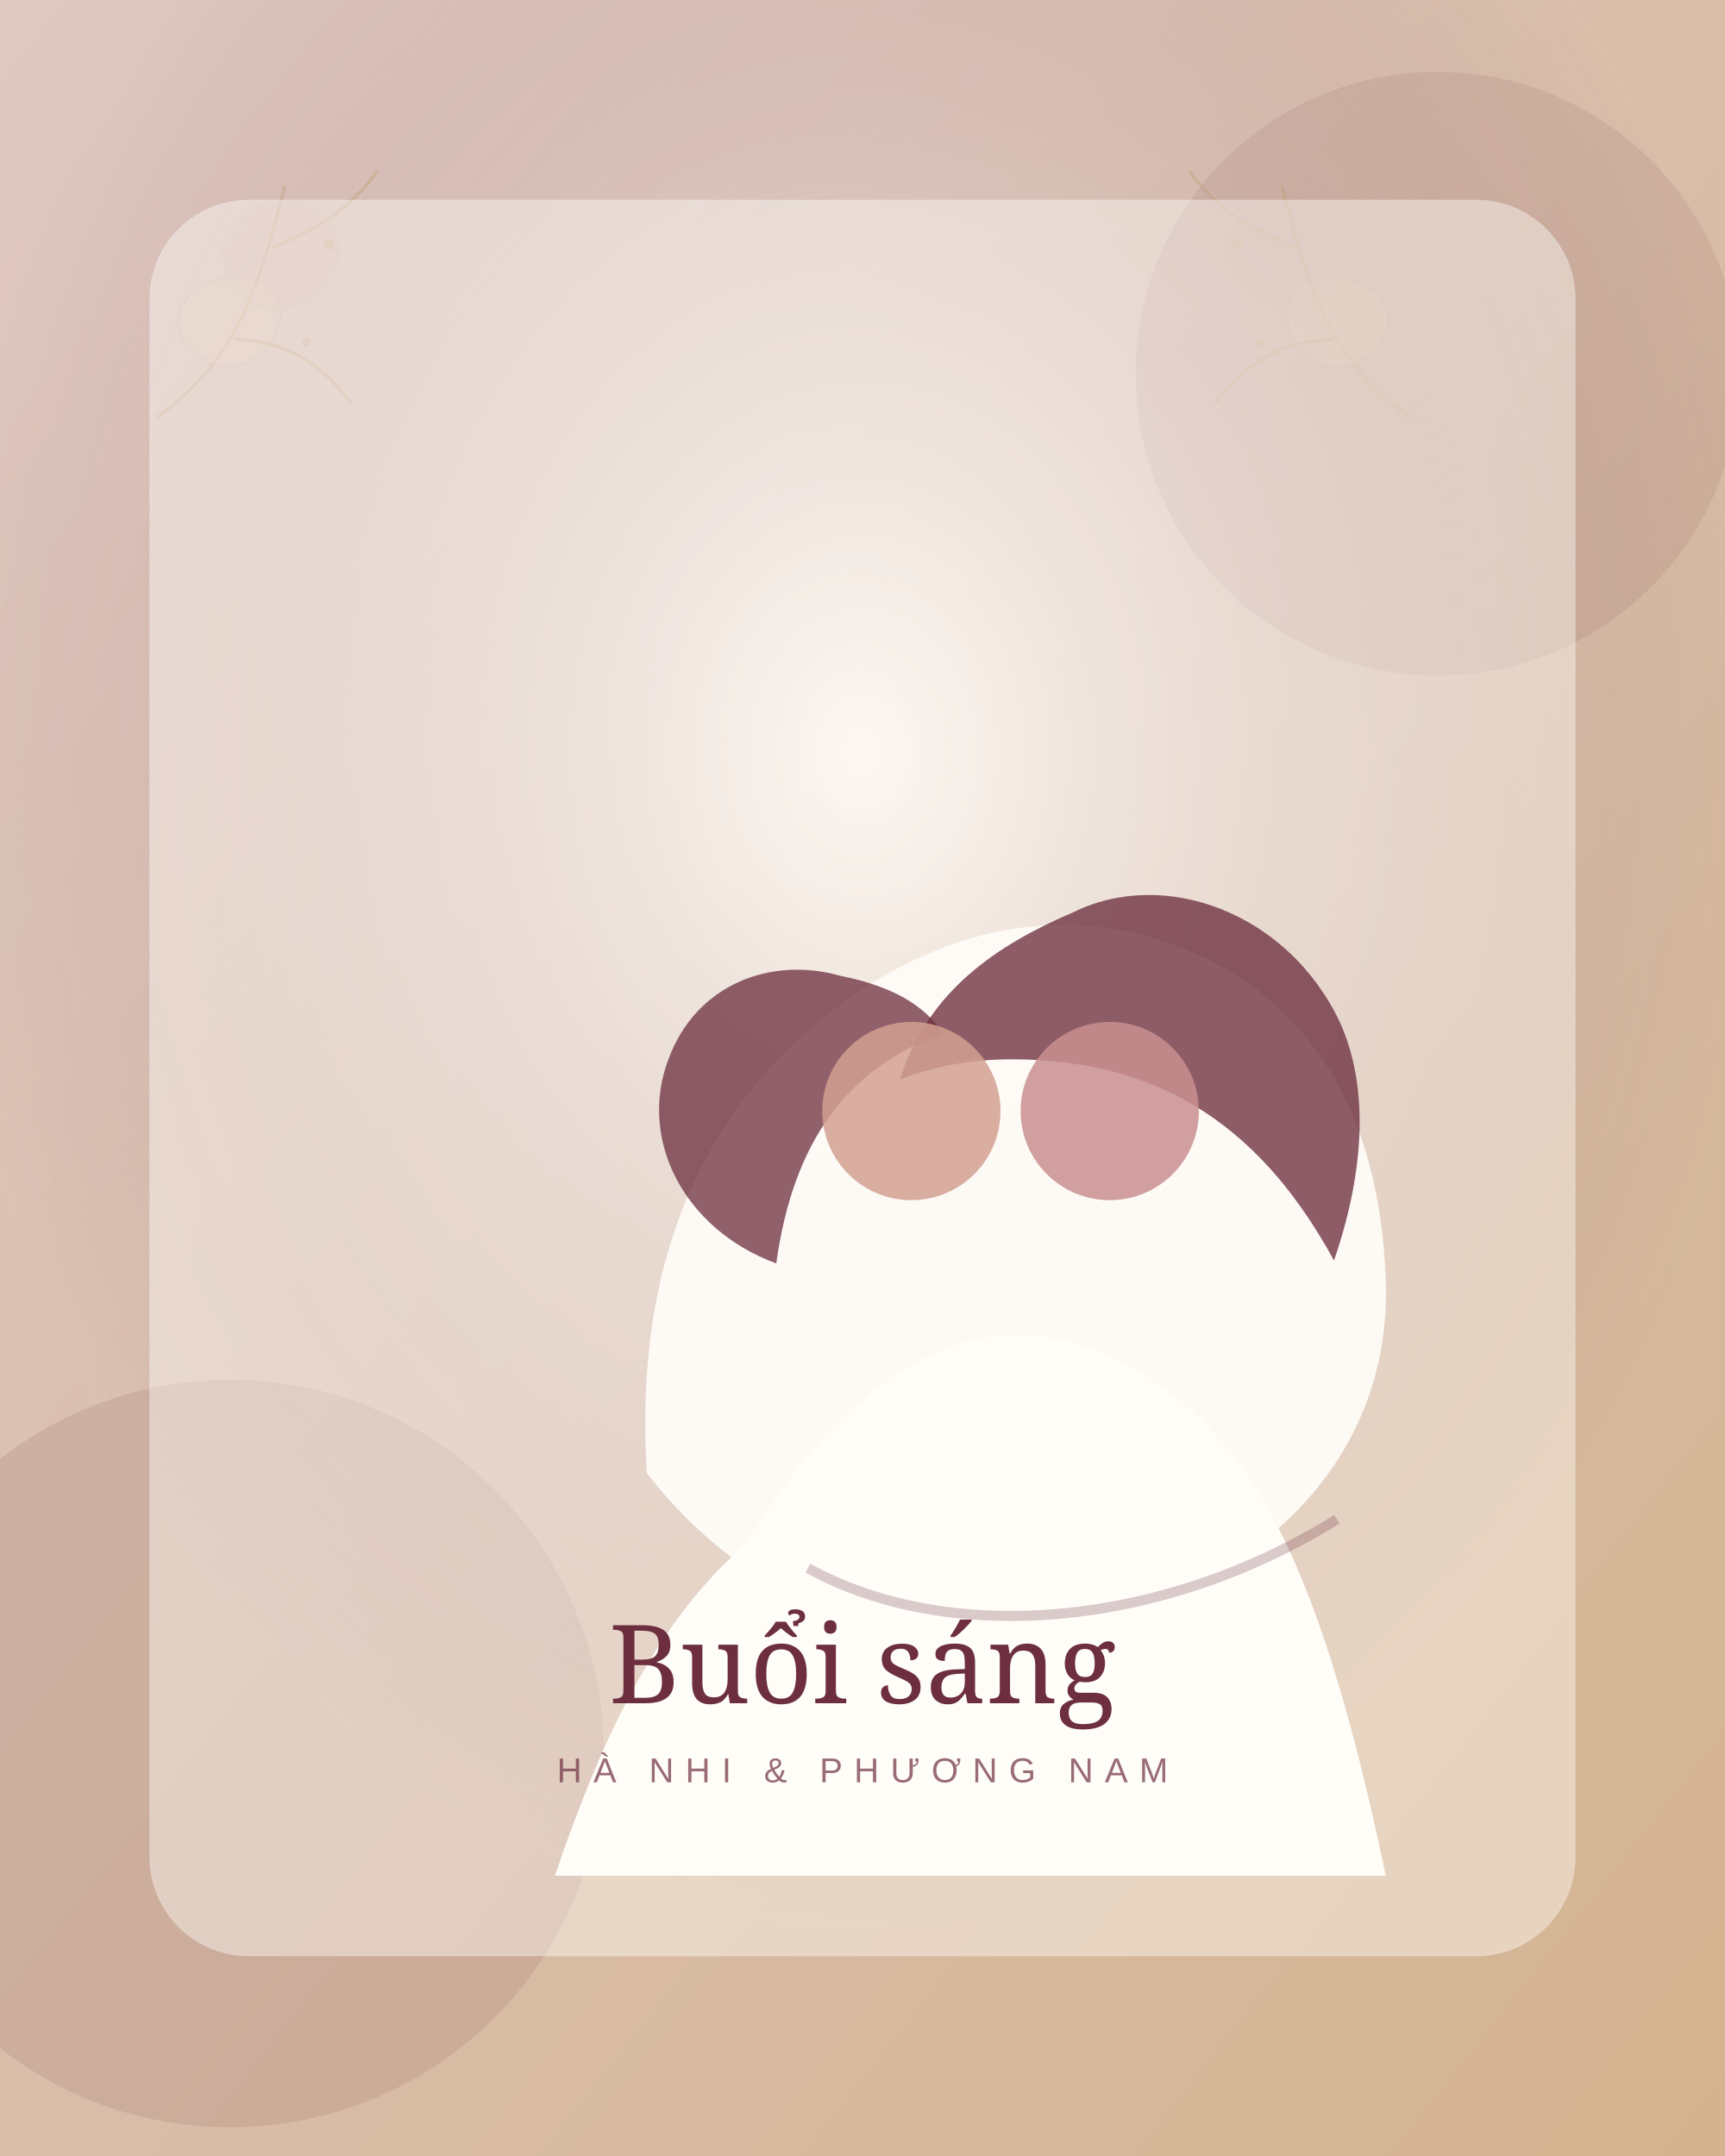
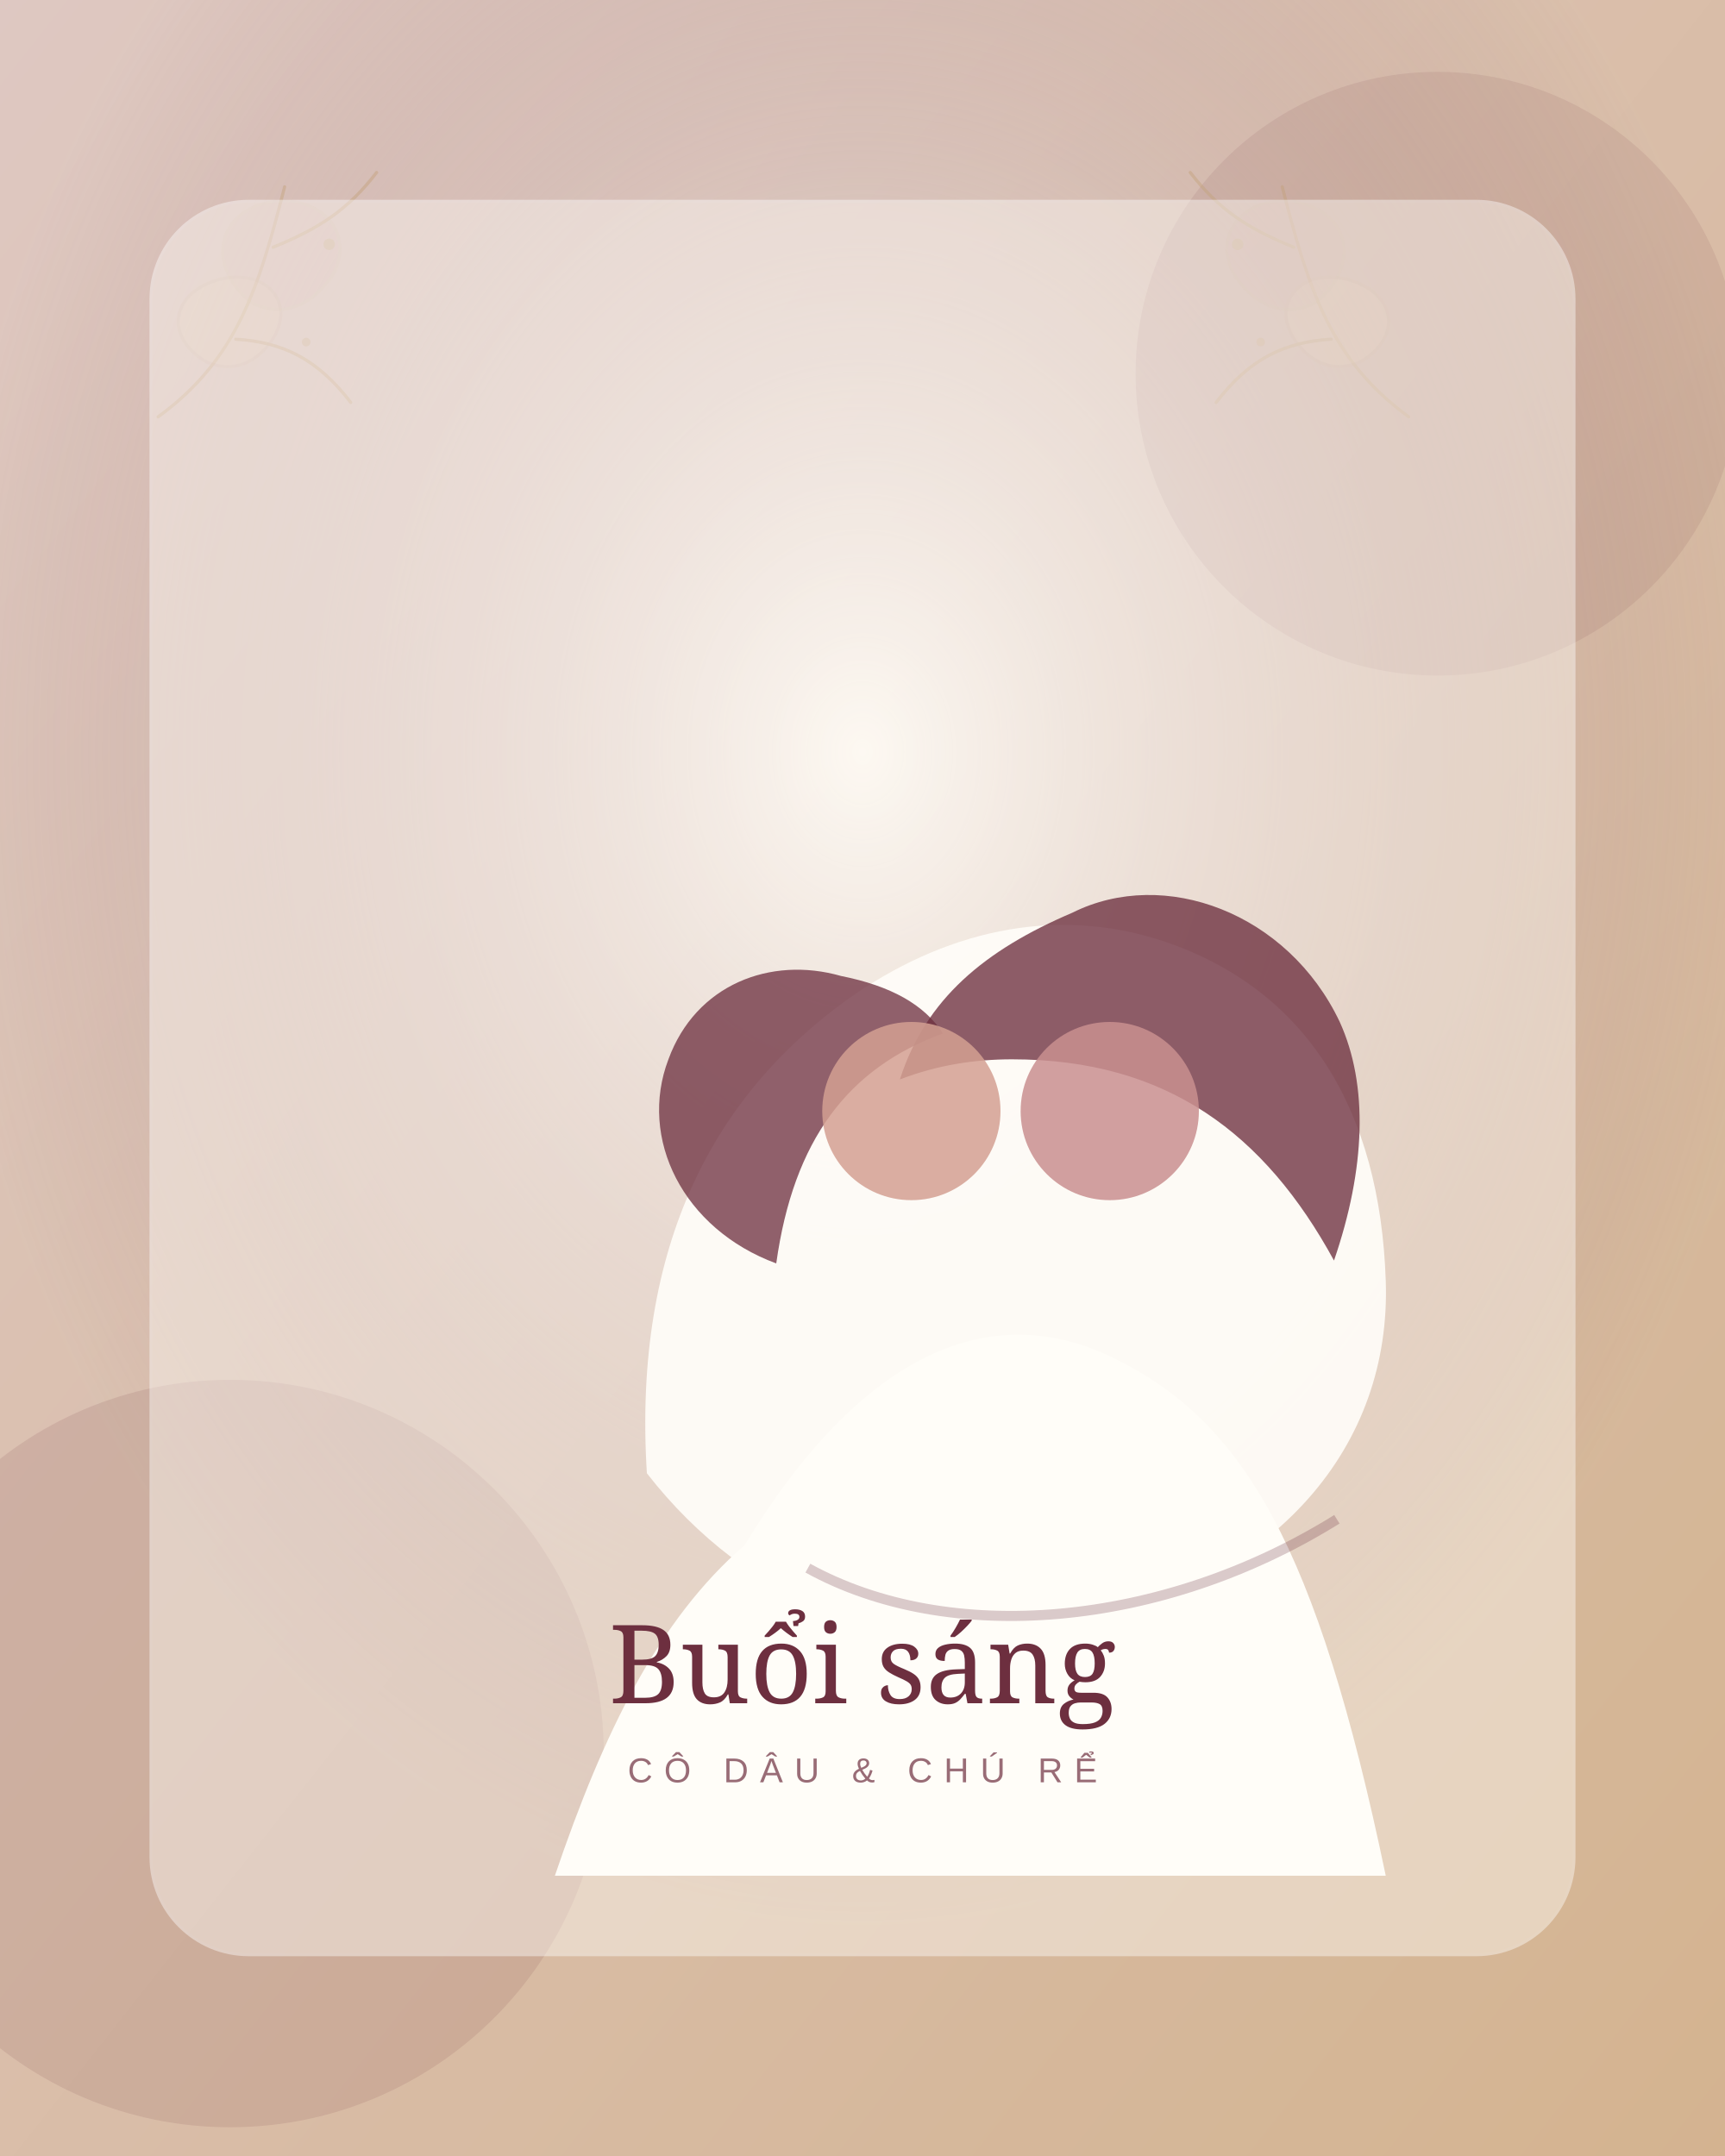
<svg xmlns="http://www.w3.org/2000/svg" width="1200" height="1500" viewBox="0 0 1200 1500">
  <defs>
    <linearGradient id="g" x1="0" y1="0" x2="1" y2="1">
      <stop offset="0" stop-color="#f7eadf" />
      <stop offset="1" stop-color="#ead1a2" />
    </linearGradient>
    <radialGradient id="r" cx="50%" cy="35%" r="54%">
      <stop offset="0" stop-color="#fff" stop-opacity=".7" />
      <stop offset="1" stop-color="#6d2f3f" stop-opacity=".18" />
    </radialGradient>
  </defs>
  <rect width="1200" height="1500" fill="url(#g)" />
  <rect width="1200" height="1500" fill="url(#r)" />
  <circle cx="1000" cy="260" r="210" fill="#6d2f3f" opacity=".10" />
  <circle cx="160" cy="1220" r="260" fill="#6d2f3f" opacity=".12" />
  <g transform="translate(110 120)" opacity=".6">
    <g id="floral" fill="none" stroke="#c2a077" stroke-width="2.2" stroke-linecap="round" stroke-linejoin="round" opacity=".72">
      <path d="M0 170 C55 130 70 80 88 10" />
      <path d="M34 132 C4 115 8 83 44 74 C77 67 96 92 79 117 C67 134 51 139 34 132Z" fill="#ead1a2" opacity=".25" />
      <path d="M64 90 C32 63 42 25 82 20 C119 17 139 49 118 76 C104 94 84 101 64 90Z" fill="#c88f8f" opacity=".18" />
      <path d="M80 52 C112 39 132 26 152 0" />
      <path d="M54 116 C87 118 111 130 134 160" />
      <circle cx="119" cy="50" r="4" fill="#c2a077" stroke="none" opacity=".8" />
      <circle cx="103" cy="118" r="3" fill="#c2a077" stroke="none" opacity=".8" />
    </g>
    <use href="#floral" transform="translate(870 0) scale(-1 1)" />
  </g>
  <rect x="105" y="140" width="990" height="1220" rx="68" fill="#fffdf8" opacity=".42" stroke="#fff" stroke-width="2" />
  <g transform="translate(260 355)">
    <path d="M190 670 C180 510 238 406 330 340 C395 294 472 274 550 300 C650 334 700 418 704 536 C708 650 630 746 482 778 C366 804 260 760 190 670Z" fill="#fffdf8" opacity=".92" />
    <path d="M325 324 C276 310 224 330 205 382 C184 437 215 500 280 524 C292 438 330 388 396 364 C383 344 360 331 325 324Z" fill="#6d2f3f" opacity=".76" />
    <path d="M486 280 C550 248 636 280 672 356 C692 400 690 458 668 522 C620 434 552 382 444 382 C418 382 392 386 366 396 C384 340 425 306 486 280Z" fill="#6d2f3f" opacity=".78" />
    <circle cx="374" cy="418" r="62" fill="#d3a092" opacity=".85" />
    <circle cx="512" cy="418" r="62" fill="#c98f8f" opacity=".85" />
    <path d="M258 720 C340 585 430 548 515 590 C605 634 656 720 704 950 L126 950 C160 850 198 772 258 720Z" fill="#fffdf8" />
    <path d="M302 736 C400 790 548 778 670 702" fill="none" stroke="#6d2f3f" stroke-width="7" opacity=".25" />
  </g>
  <text x="600" y="1185" text-anchor="middle" font-family="Georgia, serif" font-size="76" fill="#6d2f3f">Buổi sáng</text>
-   <text x="600" y="1240" text-anchor="middle" font-family="Arial, sans-serif" font-size="24" letter-spacing="8" fill="#6d2f3f" opacity=".7">HÀ NHI &amp; PHƯƠNG NAM</text>
+   <text x="600" y="1240" text-anchor="middle" font-family="Arial, sans-serif" font-size="24" letter-spacing="8" fill="#6d2f3f" opacity=".7">CÔ DÂU &amp; CHÚ RỂ</text>
</svg>
